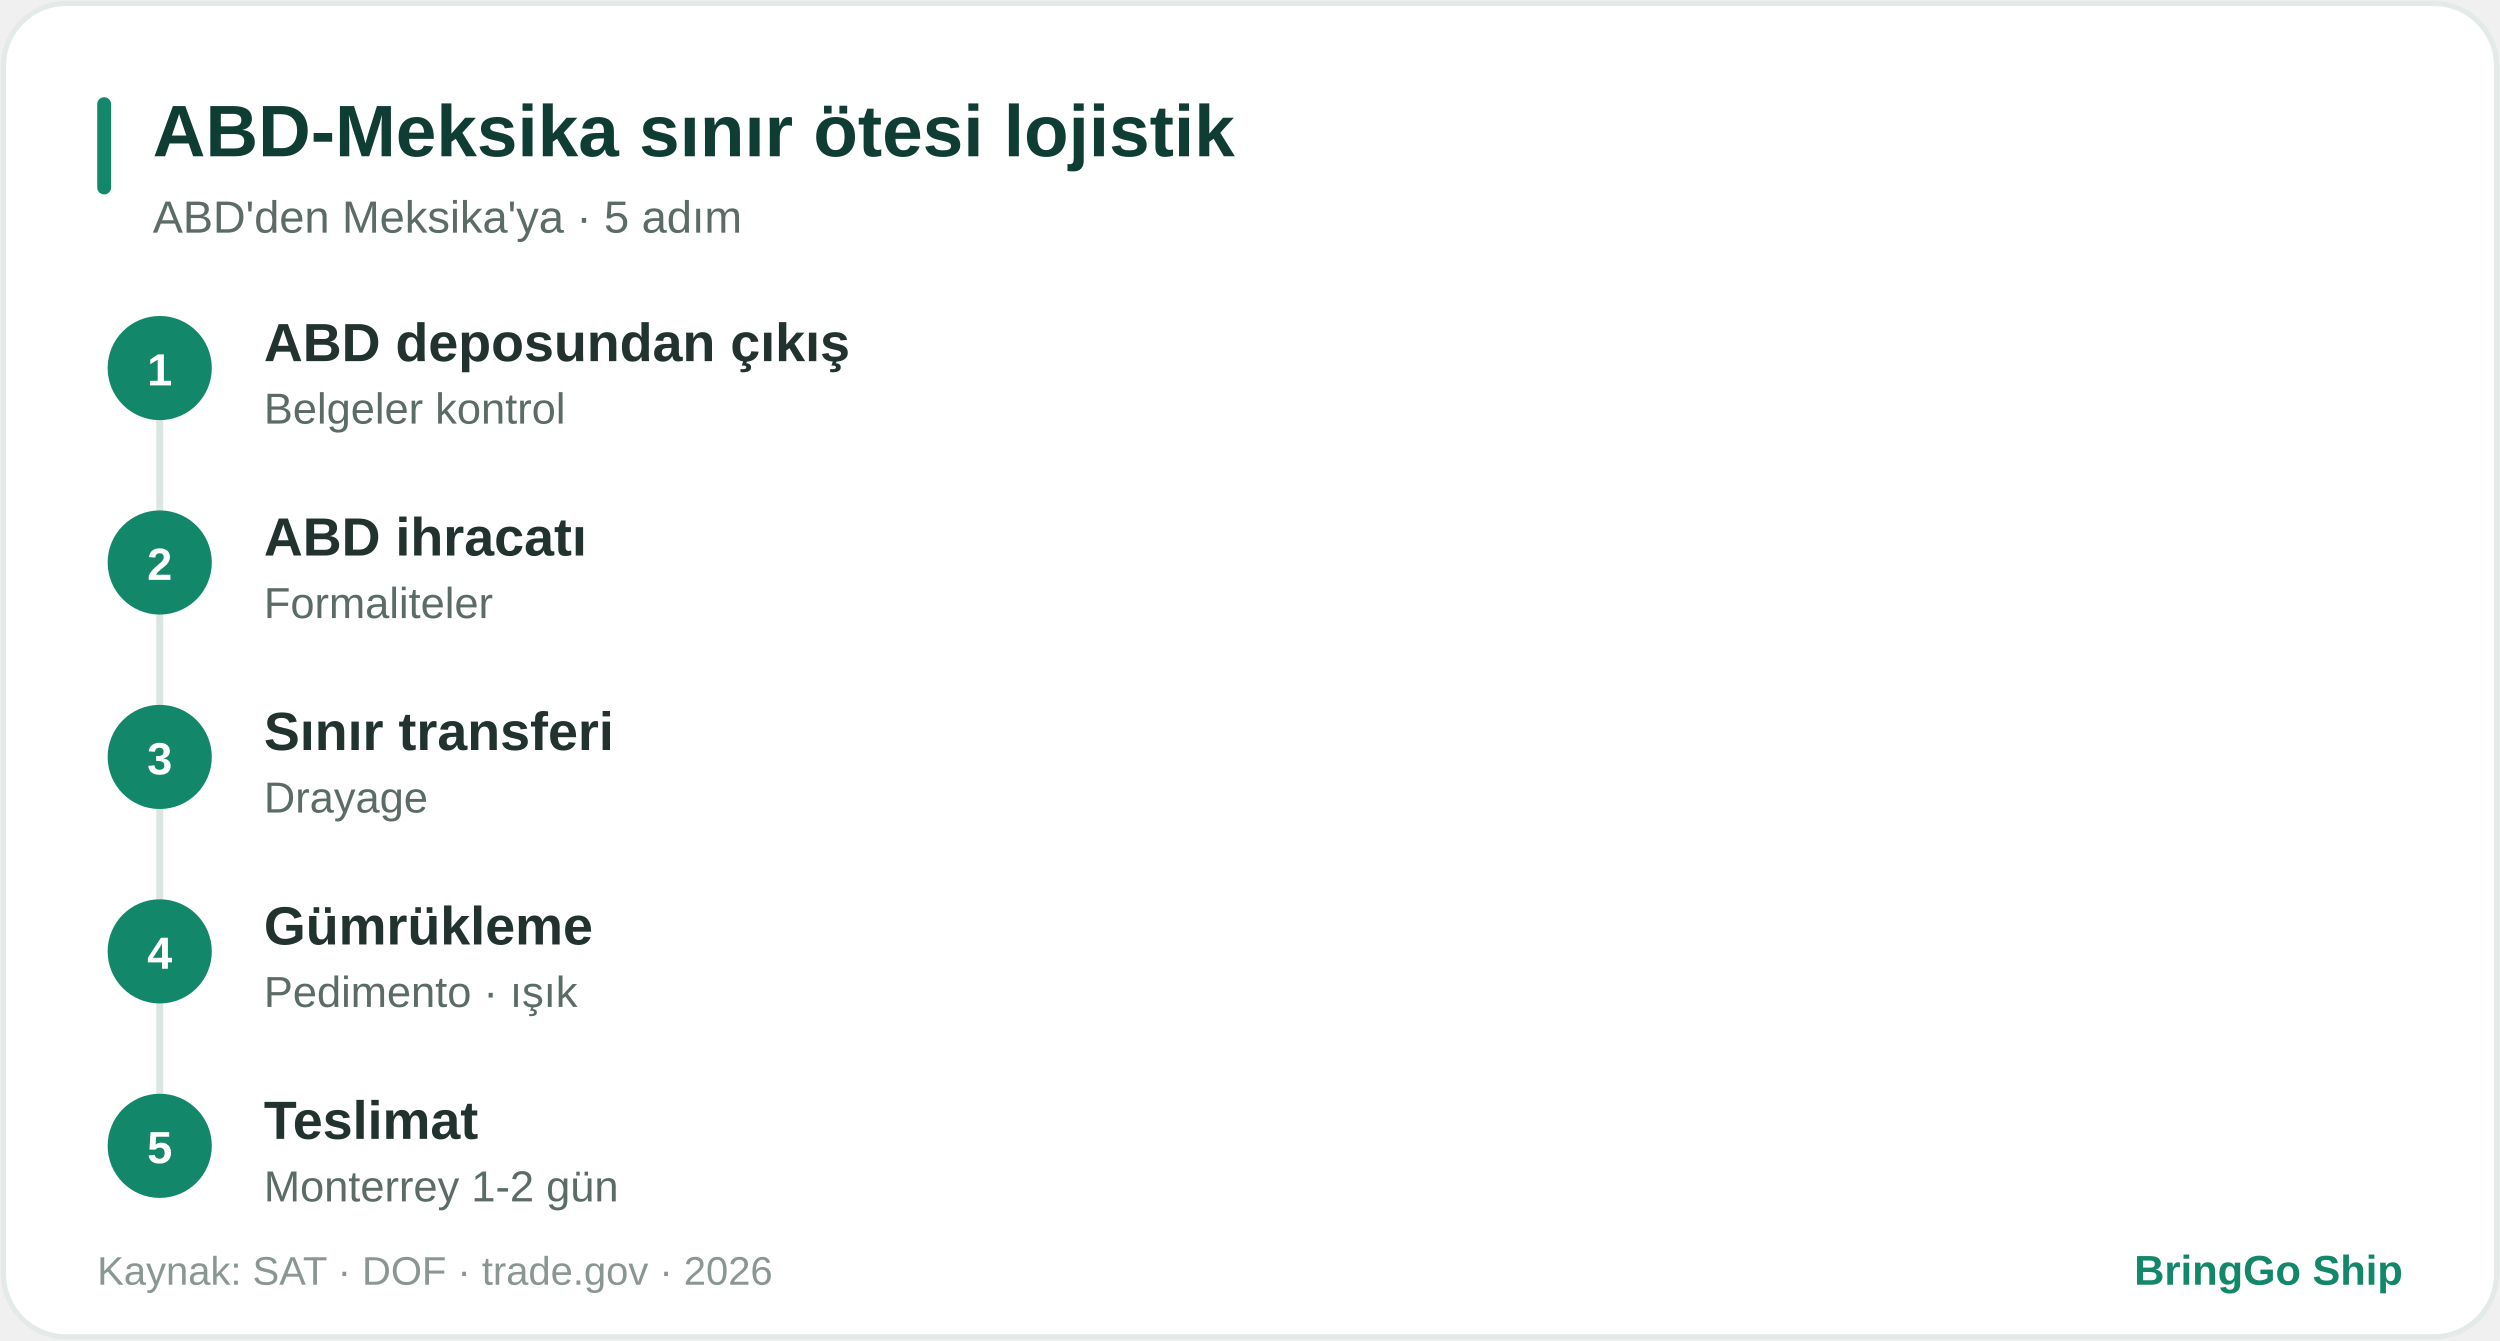
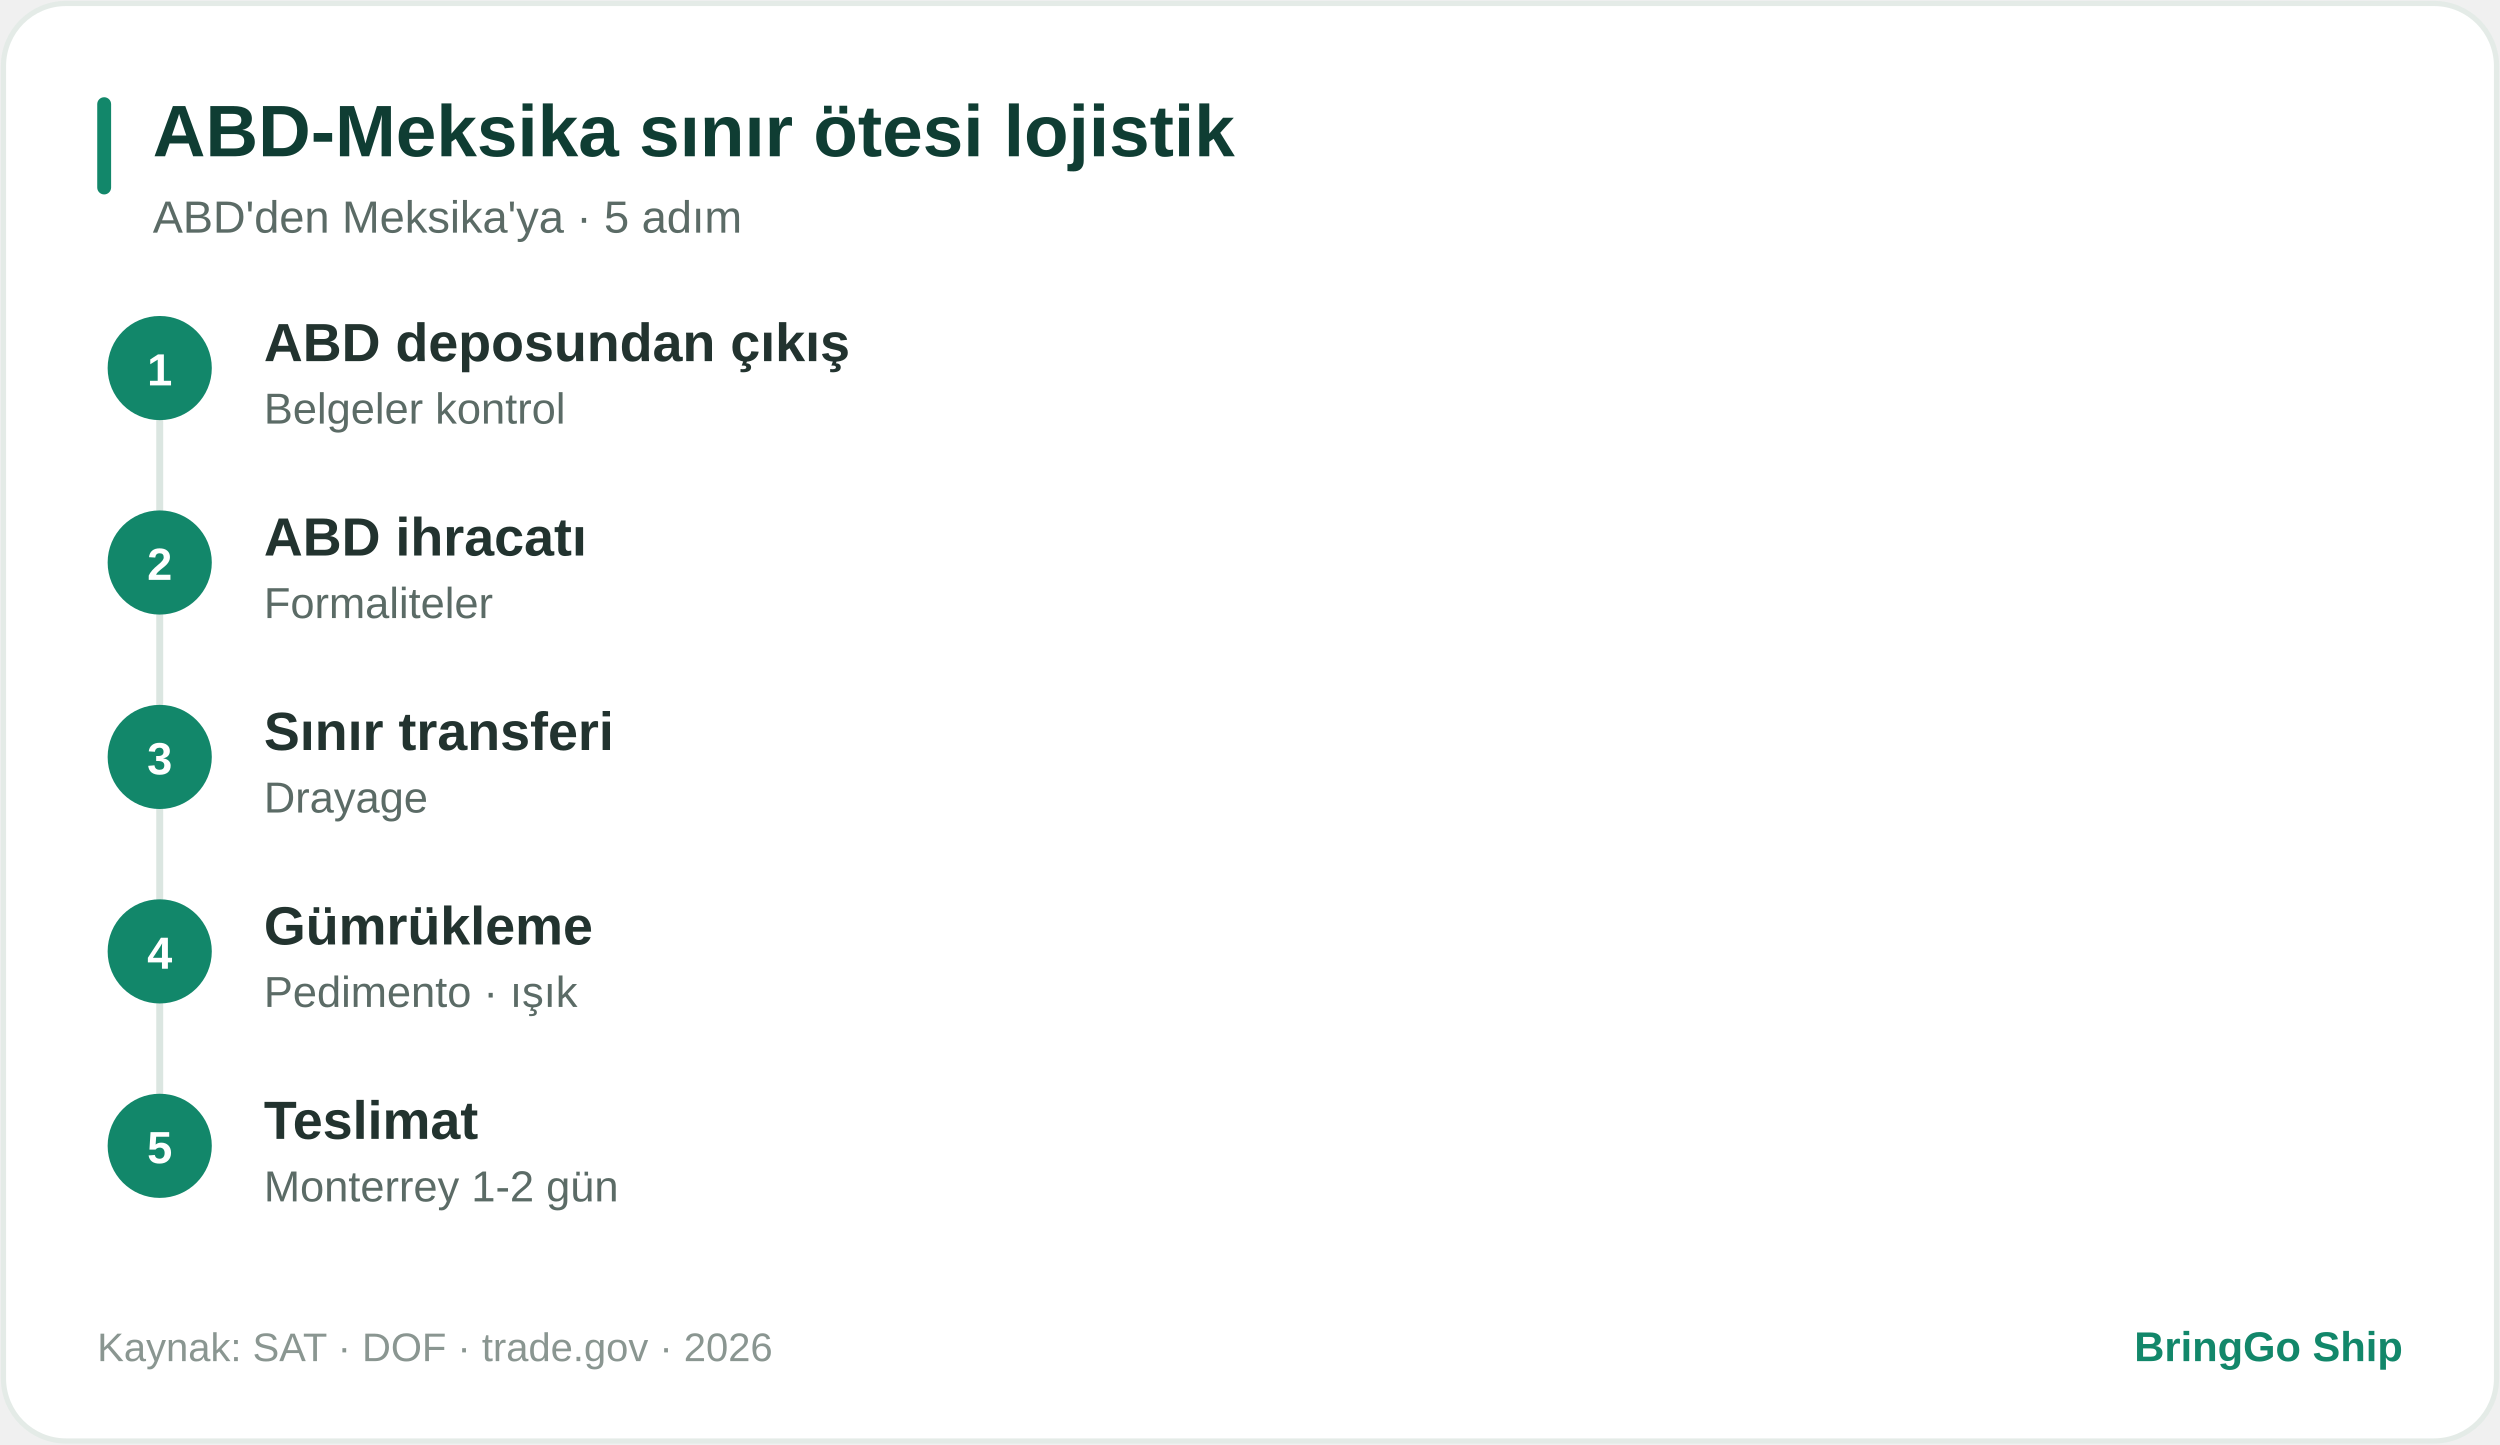
- <svg xmlns="http://www.w3.org/2000/svg" width="720" height="386" viewBox="0 0 720 386" role="img">
+ <svg xmlns="http://www.w3.org/2000/svg" width="720" height="416" viewBox="0 0 720 416" role="img">
  <style>
text{font-family:Arial,Helvetica,sans-serif}
.card{fill:#ffffff;stroke:#e4ebe7;stroke-width:1.5}
.row{fill:#f5f8f7}.pill{fill:#E1F5EE}.hi{fill:#1f9d5f}.mut{fill:#eef1f0}
.acc{fill:#12876A}.circ{fill:#12876A}.rd{fill:#fbe9e7}.am{fill:#fbf1dd}.tl{fill:#E1F5EE}.ln{stroke:#dbe6e1}
.tt{fill:#0F3D33;font-weight:bold}.ts{fill:#5b6b66}.tl2{fill:#22332f}
.tv{fill:#0F6E56;font-weight:bold}.tm{fill:#5b6b66;font-weight:bold}.tw{fill:#ffffff;font-weight:bold}
.tf{fill:#8a9691}.tb{fill:#12876A;font-weight:bold}.big{fill:#0F3D33;font-weight:bold}
.trd{fill:#a3392c;font-weight:bold}.tam{fill:#8a5a12;font-weight:bold}.ttl{fill:#0F6E56;font-weight:bold}
@media (prefers-color-scheme:dark){
.card{fill:#16211e;stroke:#2c3a35}
.row{fill:#1d2b27}.pill{fill:#123a2e}.hi{fill:#1f9d5f}.mut{fill:#28352f}
.acc{fill:#2fae7e}.circ{fill:#2fae7e}.rd{fill:#3a201c}.am{fill:#352a15}.tl{fill:#123a2e}
.tt{fill:#d7f2e6}.ts{fill:#8fa79d}.tl2{fill:#cfe0d9}
.tv{fill:#6fe0b0}.tm{fill:#9db3a9}.tw{fill:#ffffff}
.tf{fill:#6d8279}.tb{fill:#57d3a3}.big{fill:#d7f2e6}
.trd{fill:#f0a99e}.tam{fill:#e6c281}.ttl{fill:#6fe0b0}.ln{stroke:#31423c}}
</style>
-   <rect x="1" y="1" width="718" height="384" rx="18" class="card" />
+   <rect x="1" y="1" width="718" height="414" rx="18" class="card" />
  <rect x="28" y="28" width="4" height="28" rx="2" class="acc" />
  <text x="44" y="45" font-size="21" class="tt">ABD-Meksika sınır ötesi lojistik</text>
  <text x="44" y="67" font-size="13" class="ts">ABD'den Meksika'ya · 5 adım</text>
  <g transform="translate(0,88)">
    <line x1="46" y1="18" x2="46" y2="242" stroke-width="2" class="ln" />
    <circle cx="46" cy="18" r="15" class="circ" />
    <text x="46" y="23" text-anchor="middle" font-size="13" class="tw">1</text>
    <text x="76" y="16" font-size="15.5" class="tl2" font-weight="bold">ABD deposundan çıkış</text>
    <text x="76" y="34" font-size="12.5" class="ts">Belgeler kontrol</text>
    <circle cx="46" cy="74" r="15" class="circ" />
    <text x="46" y="79" text-anchor="middle" font-size="13" class="tw">2</text>
    <text x="76" y="72" font-size="15.5" class="tl2" font-weight="bold">ABD ihracatı</text>
    <text x="76" y="90" font-size="12.5" class="ts">Formaliteler</text>
    <circle cx="46" cy="130" r="15" class="circ" />
    <text x="46" y="135" text-anchor="middle" font-size="13" class="tw">3</text>
    <text x="76" y="128" font-size="15.5" class="tl2" font-weight="bold">Sınır transferi</text>
    <text x="76" y="146" font-size="12.5" class="ts">Drayage</text>
    <circle cx="46" cy="186" r="15" class="circ" />
    <text x="46" y="191" text-anchor="middle" font-size="13" class="tw">4</text>
    <text x="76" y="184" font-size="15.5" class="tl2" font-weight="bold">Gümrükleme</text>
    <text x="76" y="202" font-size="12.5" class="ts">Pedimento · ışık</text>
    <circle cx="46" cy="242" r="15" class="circ" />
    <text x="46" y="247" text-anchor="middle" font-size="13" class="tw">5</text>
    <text x="76" y="240" font-size="15.5" class="tl2" font-weight="bold">Teslimat</text>
    <text x="76" y="258" font-size="12.5" class="ts">Monterrey 1-2 gün</text>
  </g>
-   <text x="28" y="370" font-size="11.5" class="tf">Kaynak: SAT · DOF · trade.gov · 2026</text>
-   <text x="692" y="370" text-anchor="end" font-size="12" class="tb">BringGo Ship</text>
+   <text x="28" y="392" font-size="11.5" class="tf">Kaynak: SAT · DOF · trade.gov · 2026</text>
+   <text x="692" y="392" text-anchor="end" font-size="12" class="tb">BringGo Ship</text>
</svg>
